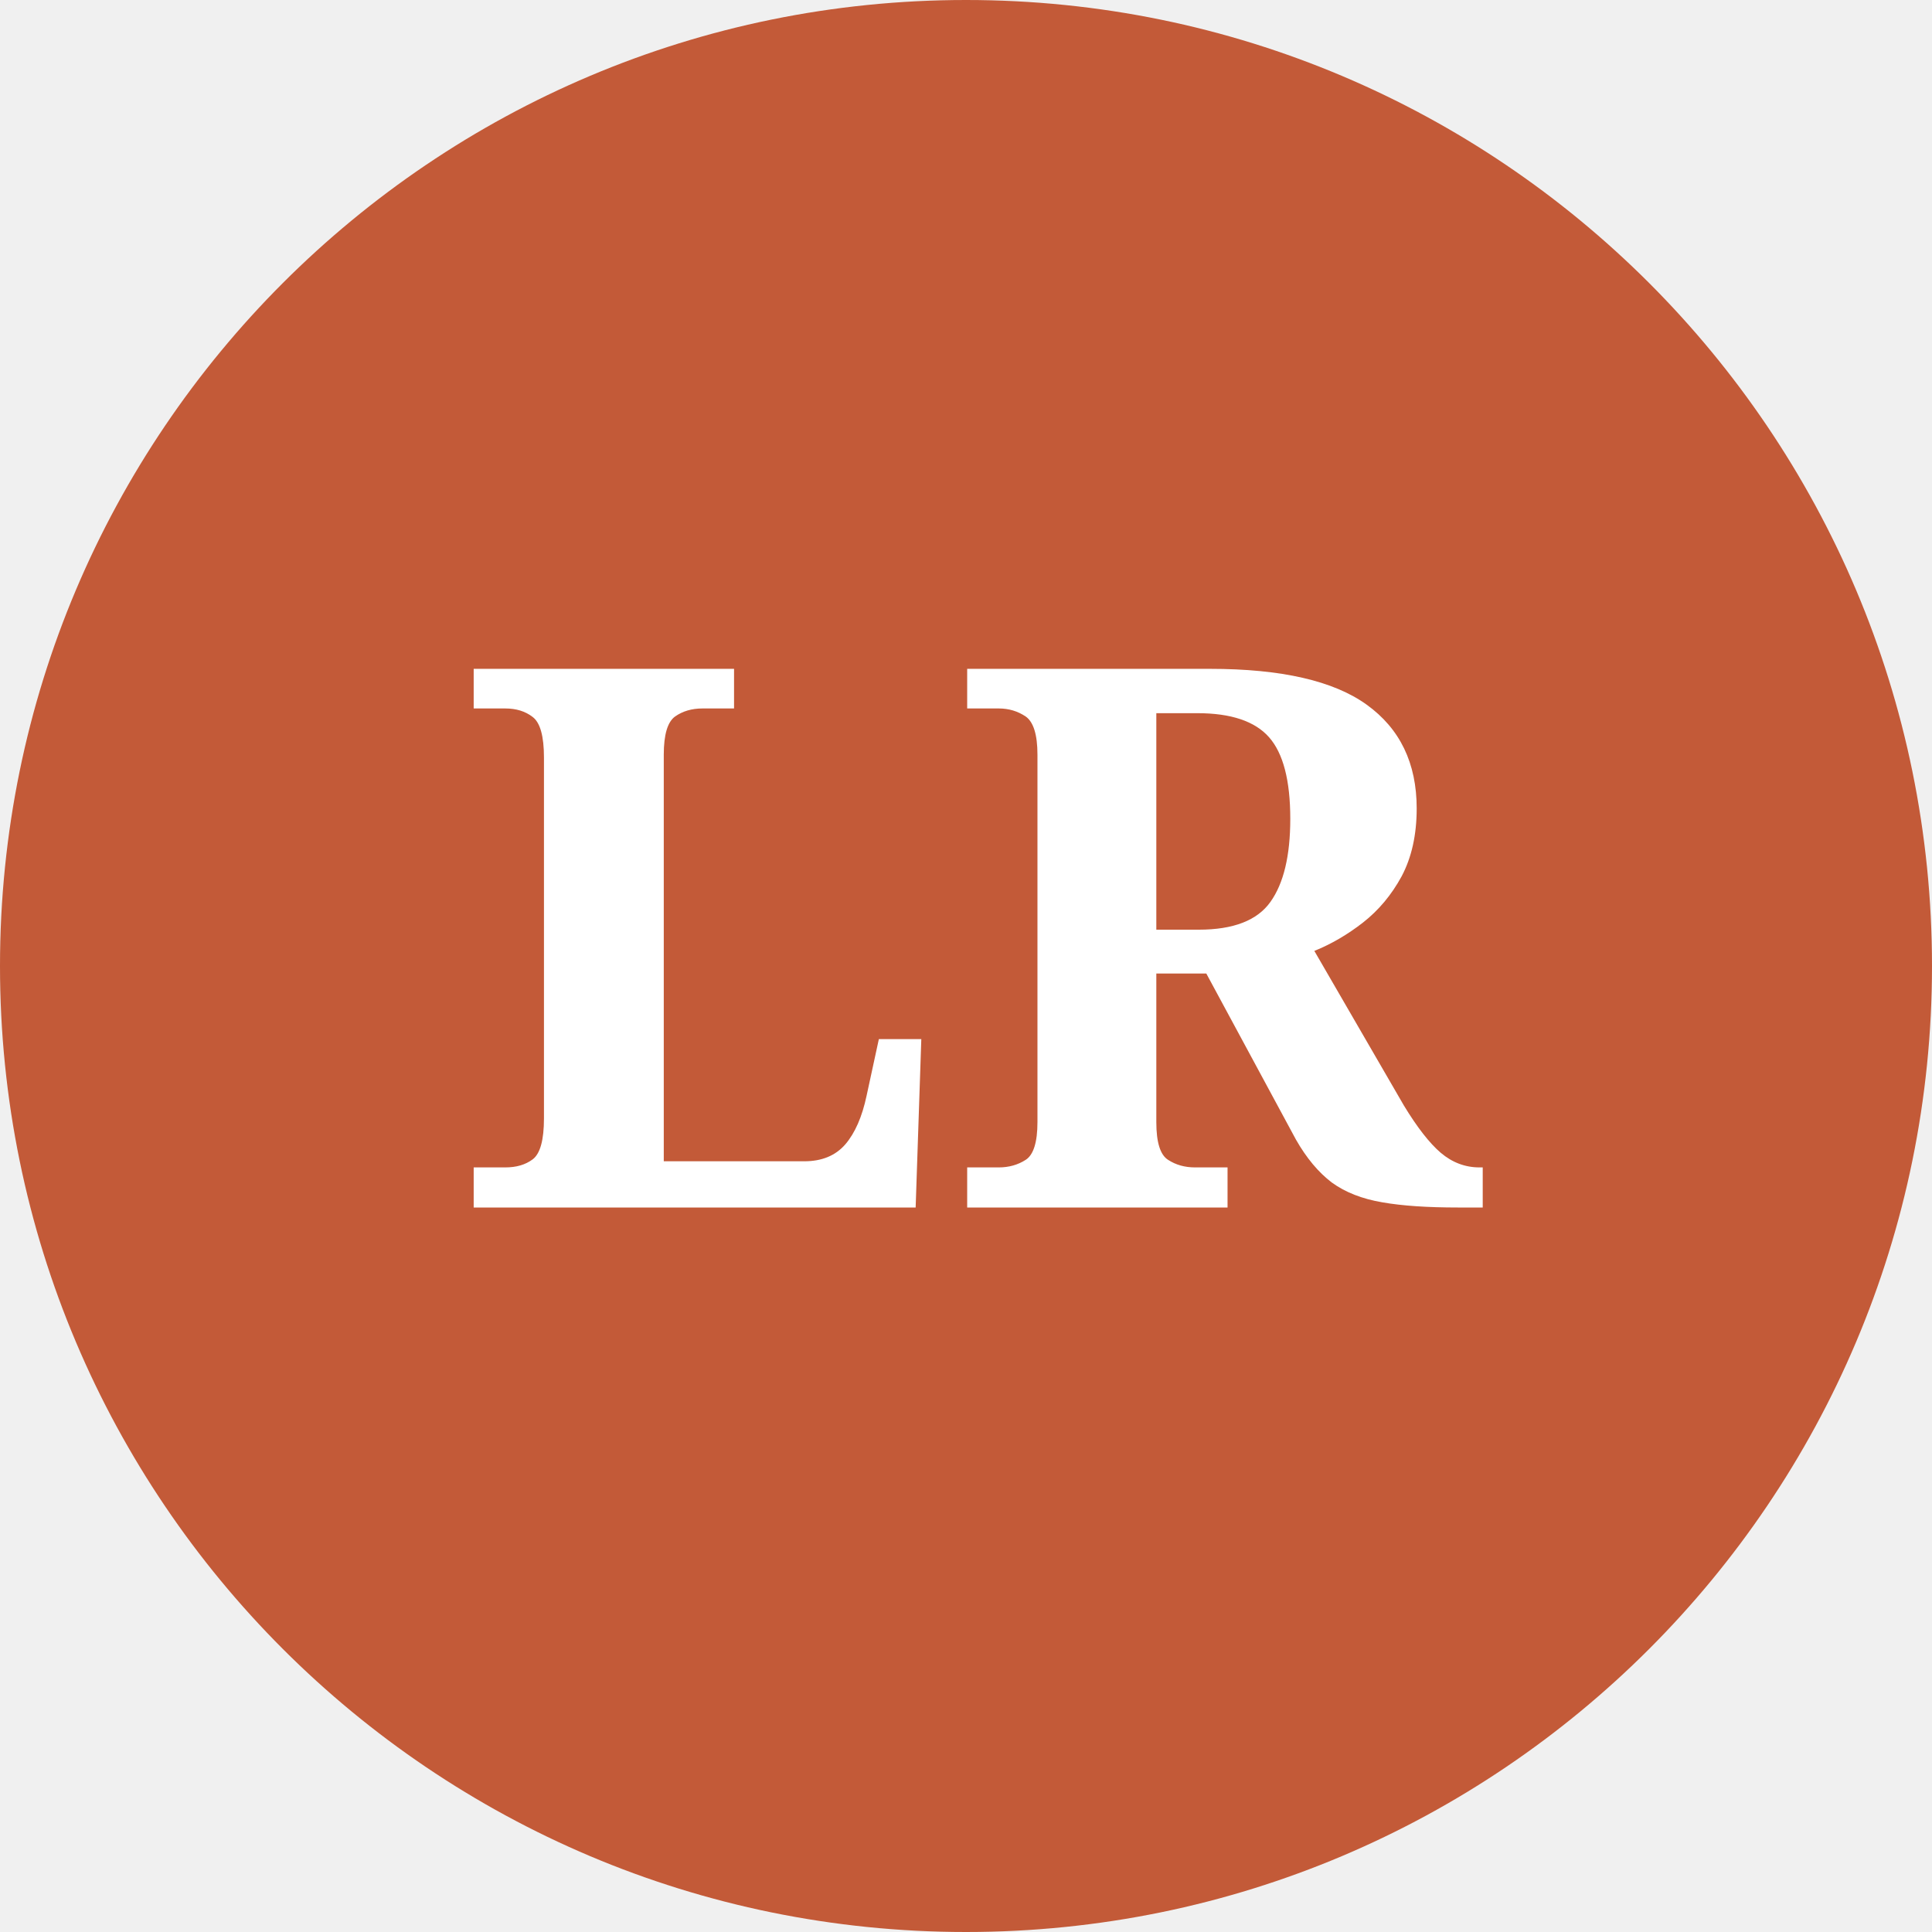
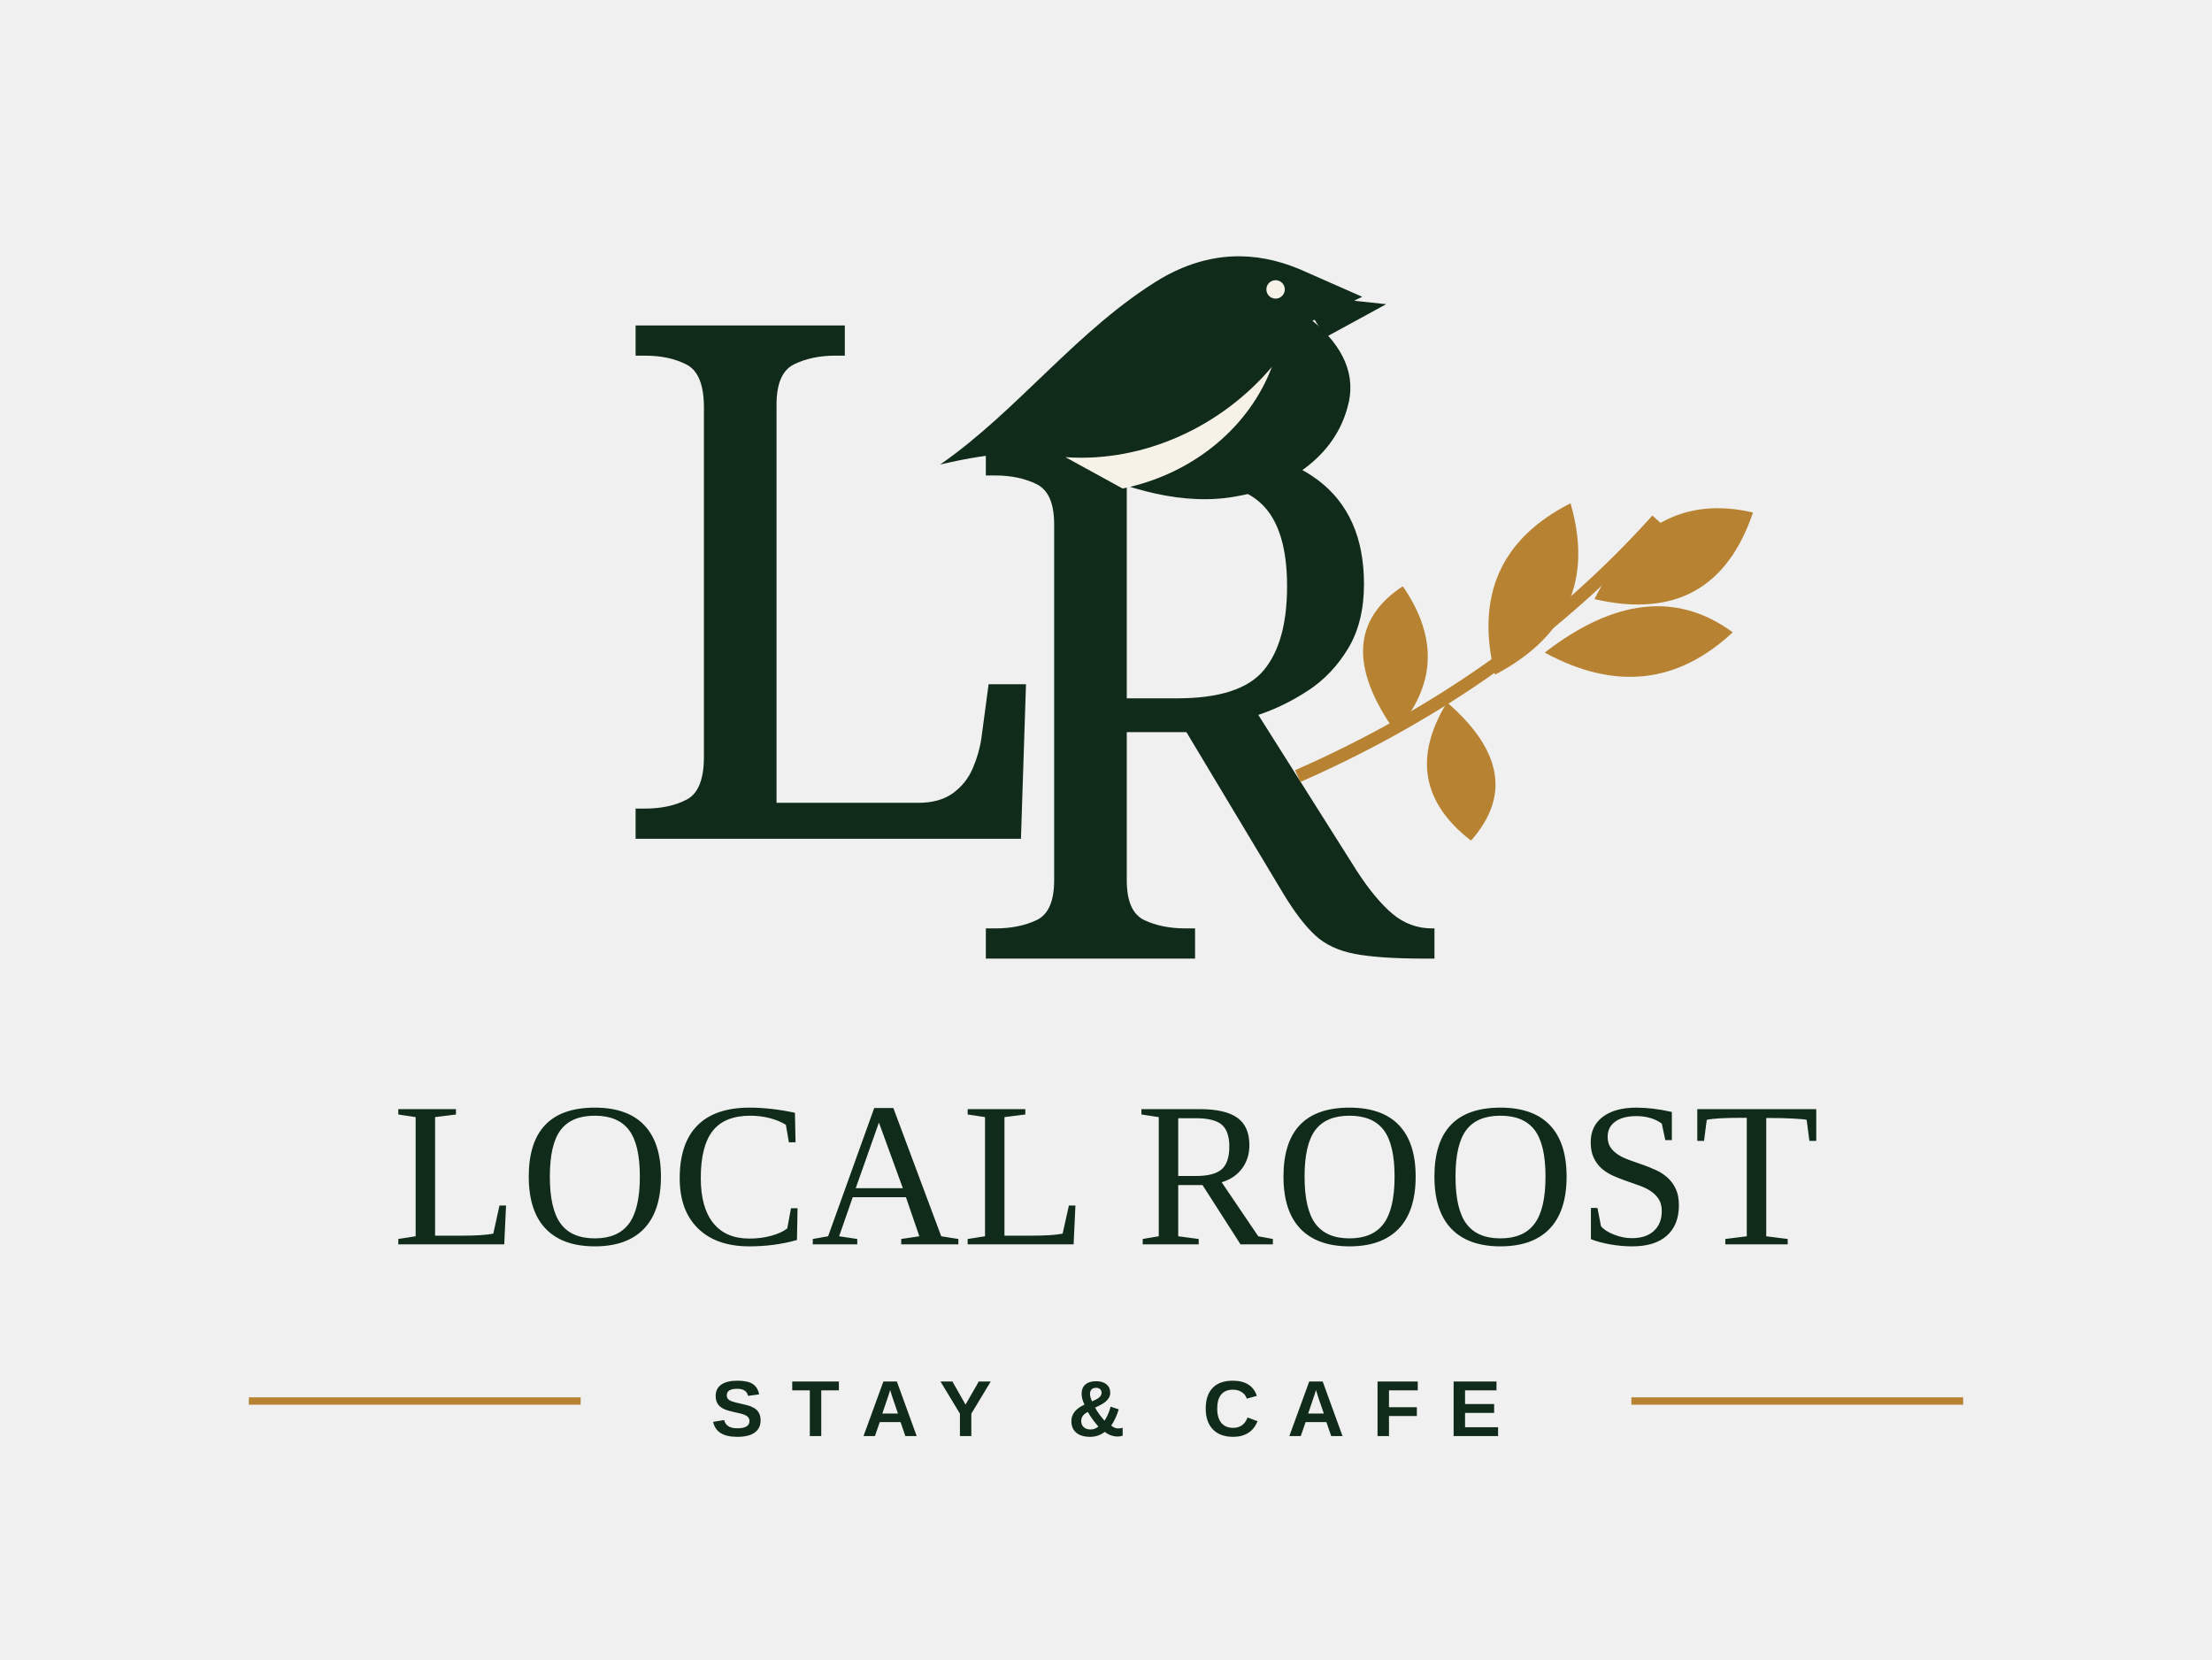
- <svg xmlns="http://www.w3.org/2000/svg" viewBox="0 0 64 64">
-   <circle cx="32" cy="32" r="32" fill="#C35A38" />
-   <text x="32" y="40" text-anchor="middle" font-family="Georgia, serif" font-size="25" font-weight="700" fill="#FFFFFF">LR</text>
+ <svg xmlns="http://www.w3.org/2000/svg" viewBox="0 0 1200 900">
+   <defs>
+     <style>
+       .green { fill: #102B19; }
+       .gold { fill: #B78332; }
+       .serif { font-family: Georgia, 'Times New Roman', serif; }
+       .sans { font-family: Arial, sans-serif; }
+     </style>
+   </defs>
+   <g class="green">
+     <text x="330" y="455" font-size="390" font-family="Georgia">L</text>
+     <text x="520" y="520" font-size="390" font-family="Georgia">R</text>
+   </g>
+   <g class="green">
+     <path d="M510 252 C552 223 585 178 630 151     C656 136 681 136 705 146 L739 161     L712 174 C729 188 736 204 731 221     C724 247 700 264 672 269     C642 275 611 265 584 253     C562 243 540 245 510 252Z" />
+     <path d="M705 160 L752 165 L719 183Z" />
+     <path d="M578 248 C621 251 663 231 690 199     C678 231 648 257 609 265Z" fill="#F7F2E7" />
+     <circle cx="692" cy="157" r="5" fill="#F7F2E7" />
+   </g>
+   <g class="gold">
+     <path d="M704 421 Q820 370 899 282" fill="none" stroke="#B78332" stroke-width="7" />
+     <path d="M757 397 Q720 345 761 318 Q790 360 757 397Z" />
+     <path d="M811 366 Q795 302 852 273 Q870 335 811 366Z" />
+     <path d="M838 354 Q895 310 940 343 Q895 385 838 354Z" />
+     <path d="M785 381 Q830 420 798 456 Q758 425 785 381Z" />
+     <path d="M865 325 Q895 265 951 278 Q930 340 865 325Z" />
+   </g>
+   <text x="600" y="675" text-anchor="middle" class="green serif" font-size="112" letter-spacing="1">LOCAL ROOST</text>
+   <g stroke="#B78332" stroke-width="4">
+     <path d="M135 760 H315" />
+     <path d="M885 760 H1065" />
+   </g>
+   <text x="600" y="779" text-anchor="middle" class="green sans" font-size="43" font-weight="600" letter-spacing="15">
+     STAY &amp; CAFE
+   </text>
</svg>
